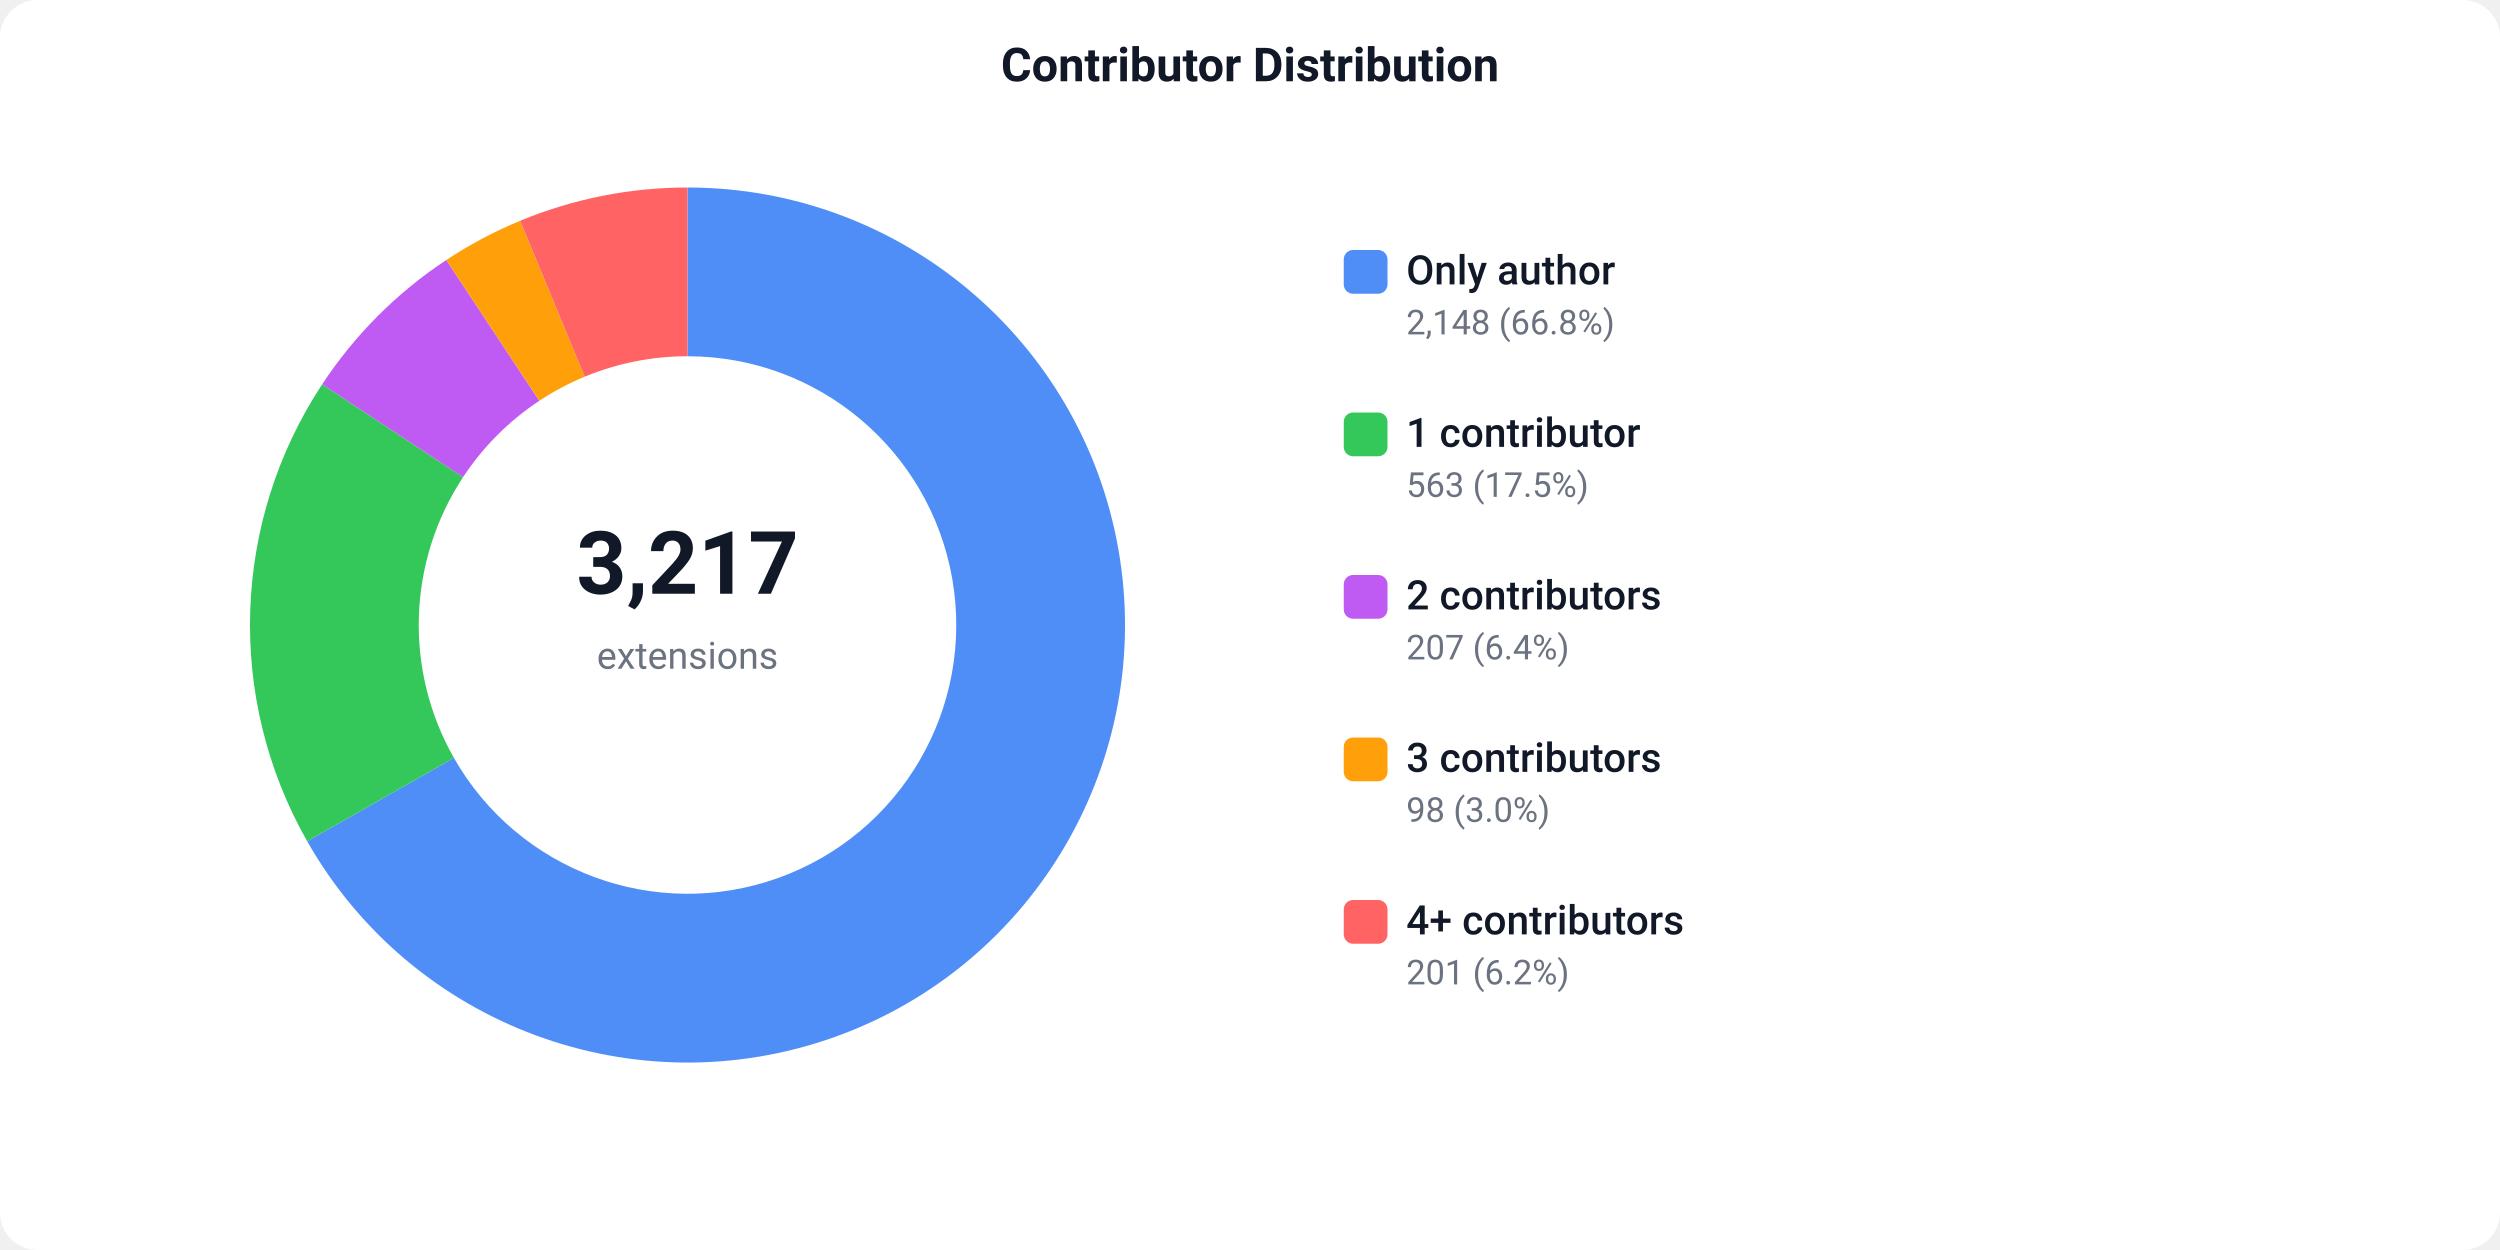
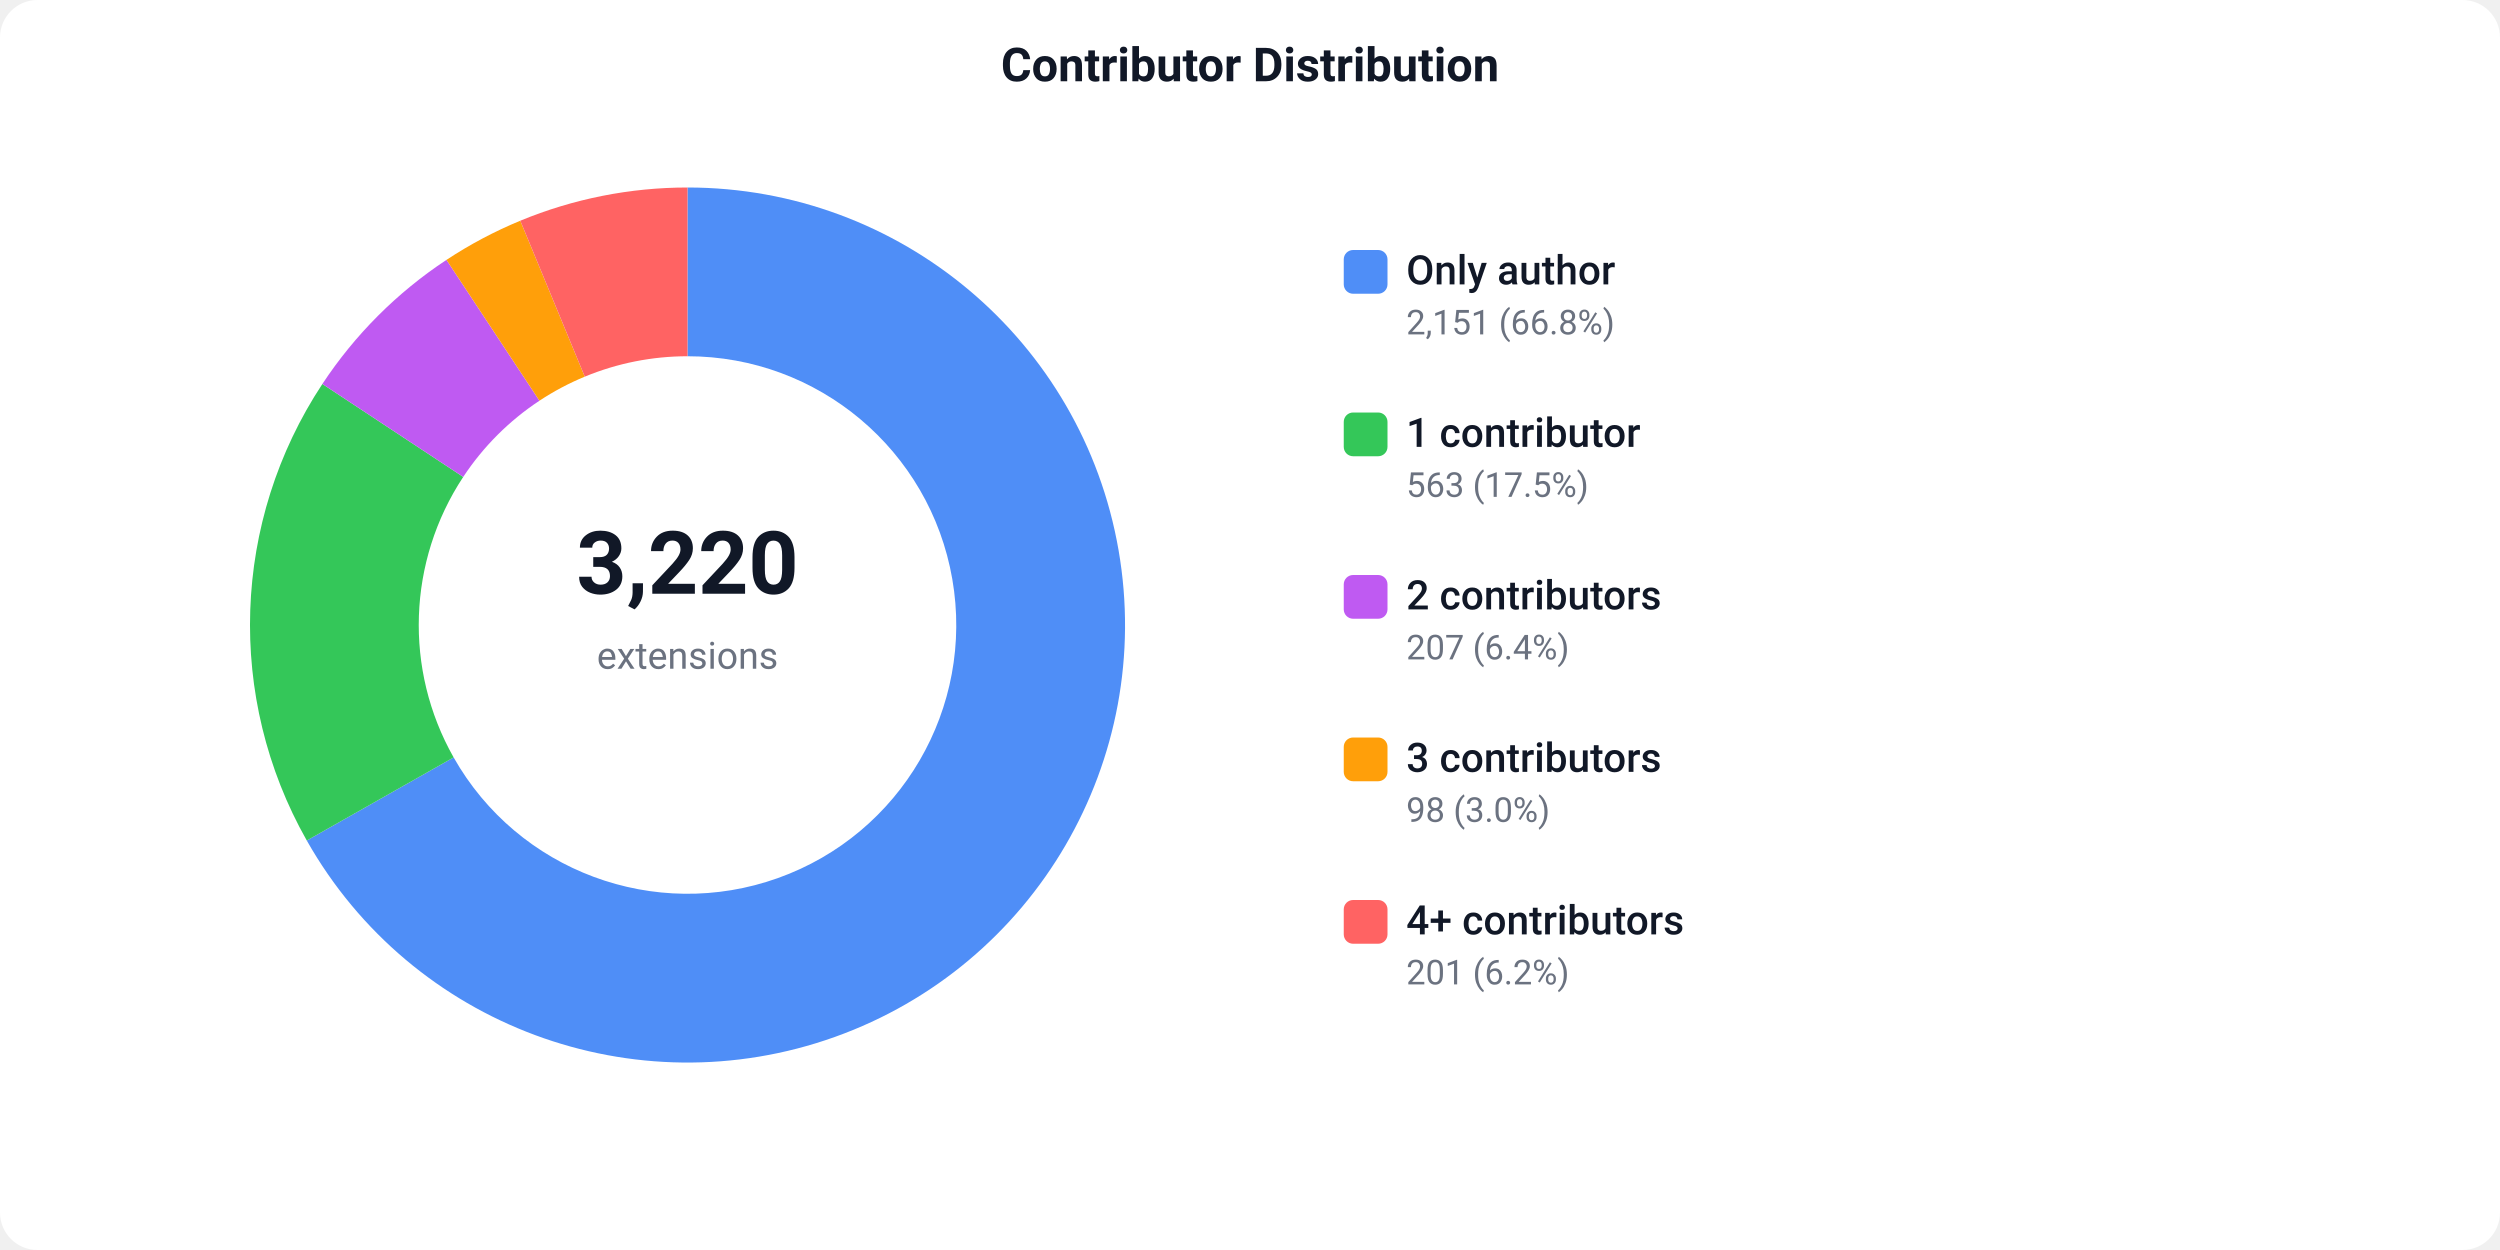
<svg xmlns="http://www.w3.org/2000/svg" width="800" height="400" viewBox="0 0 800 400">
  <defs>
    <style>text { font-family: -apple-system, BlinkMacSystemFont, 'Segoe UI', Roboto, sans-serif; }</style>
  </defs>
  <rect width="800" height="400" fill="#ffffff" rx="12" />
  <text x="400" y="26" text-anchor="middle" font-size="15" font-weight="600" fill="#111827">Contributor Distribution</text>
-   <path d="M 220.00 60.00 A 140 140 0 1 1 98.30 269.21 L 145.24 242.51 A 86 86 0 1 0 220.00 114.00 Z" fill="#4F8EF7" />
-   <path d="M 98.30 269.21 A 140 140 0 0 1 103.09 122.98 L 148.18 152.69 A 86 86 0 0 0 145.24 242.51 Z" fill="#34C759" />
-   <path d="M 103.09 122.98 A 140 140 0 0 1 142.81 83.20 L 172.58 128.25 A 86 86 0 0 0 148.18 152.69 Z" fill="#BF5AF2" />
-   <path d="M 142.81 83.20 A 140 140 0 0 1 166.44 70.65 L 187.10 120.54 A 86 86 0 0 0 172.58 128.25 Z" fill="#FF9F0A" />
-   <path d="M 166.44 70.65 A 140 140 0 0 1 220.00 60.00 L 220.00 114.00 A 86 86 0 0 0 187.10 120.54 Z" fill="#FF6363" />
-   <text x="220" y="190" text-anchor="middle" font-size="28" font-weight="700" fill="#111827">3,217</text>
+   <path d="M 220.00 60.00 A 140 140 0 1 1 98.17 268.97 L 145.16 242.37 A 86 86 0 1 0 220.00 114.00 Z" fill="#4F8EF7" />
+   <path d="M 98.17 268.97 A 140 140 0 0 1 103.16 122.87 L 148.23 152.62 A 86 86 0 0 0 145.16 242.37 Z" fill="#34C759" />
+   <path d="M 103.16 122.87 A 140 140 0 0 1 142.87 83.16 L 172.62 128.23 A 86 86 0 0 0 148.23 152.62 Z" fill="#BF5AF2" />
+   <path d="M 142.87 83.16 A 140 140 0 0 1 166.49 70.63 L 187.13 120.53 A 86 86 0 0 0 172.62 128.23 Z" fill="#FF9F0A" />
+   <path d="M 166.49 70.63 A 140 140 0 0 1 220.00 60.00 L 220.00 114.00 A 86 86 0 0 0 187.13 120.53 Z" fill="#FF6363" />
+   <text x="220" y="190" text-anchor="middle" font-size="28" font-weight="700" fill="#111827">3,220</text>
  <text x="220" y="214" text-anchor="middle" font-size="12" fill="#6b7280">extensions</text>
  <rect x="430" y="80" width="14" height="14" fill="#4F8EF7" rx="3" />
  <text x="450" y="91" font-size="13" font-weight="500" fill="#111827">Only author</text>
-   <text x="450" y="107" font-size="11" fill="#6b7280">2,148 (66.8%)</text>
+   <text x="450" y="107" font-size="11" fill="#6b7280">2,151 (66.8%)</text>
  <rect x="430" y="132" width="14" height="14" fill="#34C759" rx="3" />
  <text x="450" y="143" font-size="13" font-weight="500" fill="#111827">1 contributor</text>
  <text x="450" y="159" font-size="11" fill="#6b7280">563 (17.5%)</text>
  <rect x="430" y="184" width="14" height="14" fill="#BF5AF2" rx="3" />
  <text x="450" y="195" font-size="13" font-weight="500" fill="#111827">2 contributors</text>
  <text x="450" y="211" font-size="11" fill="#6b7280">207 (6.4%)</text>
  <rect x="430" y="236" width="14" height="14" fill="#FF9F0A" rx="3" />
  <text x="450" y="247" font-size="13" font-weight="500" fill="#111827">3 contributors</text>
  <text x="450" y="263" font-size="11" fill="#6b7280">98 (3.0%)</text>
  <rect x="430" y="288" width="14" height="14" fill="#FF6363" rx="3" />
  <text x="450" y="299" font-size="13" font-weight="500" fill="#111827">4+ contributors</text>
  <text x="450" y="315" font-size="11" fill="#6b7280">201 (6.2%)</text>
</svg>
